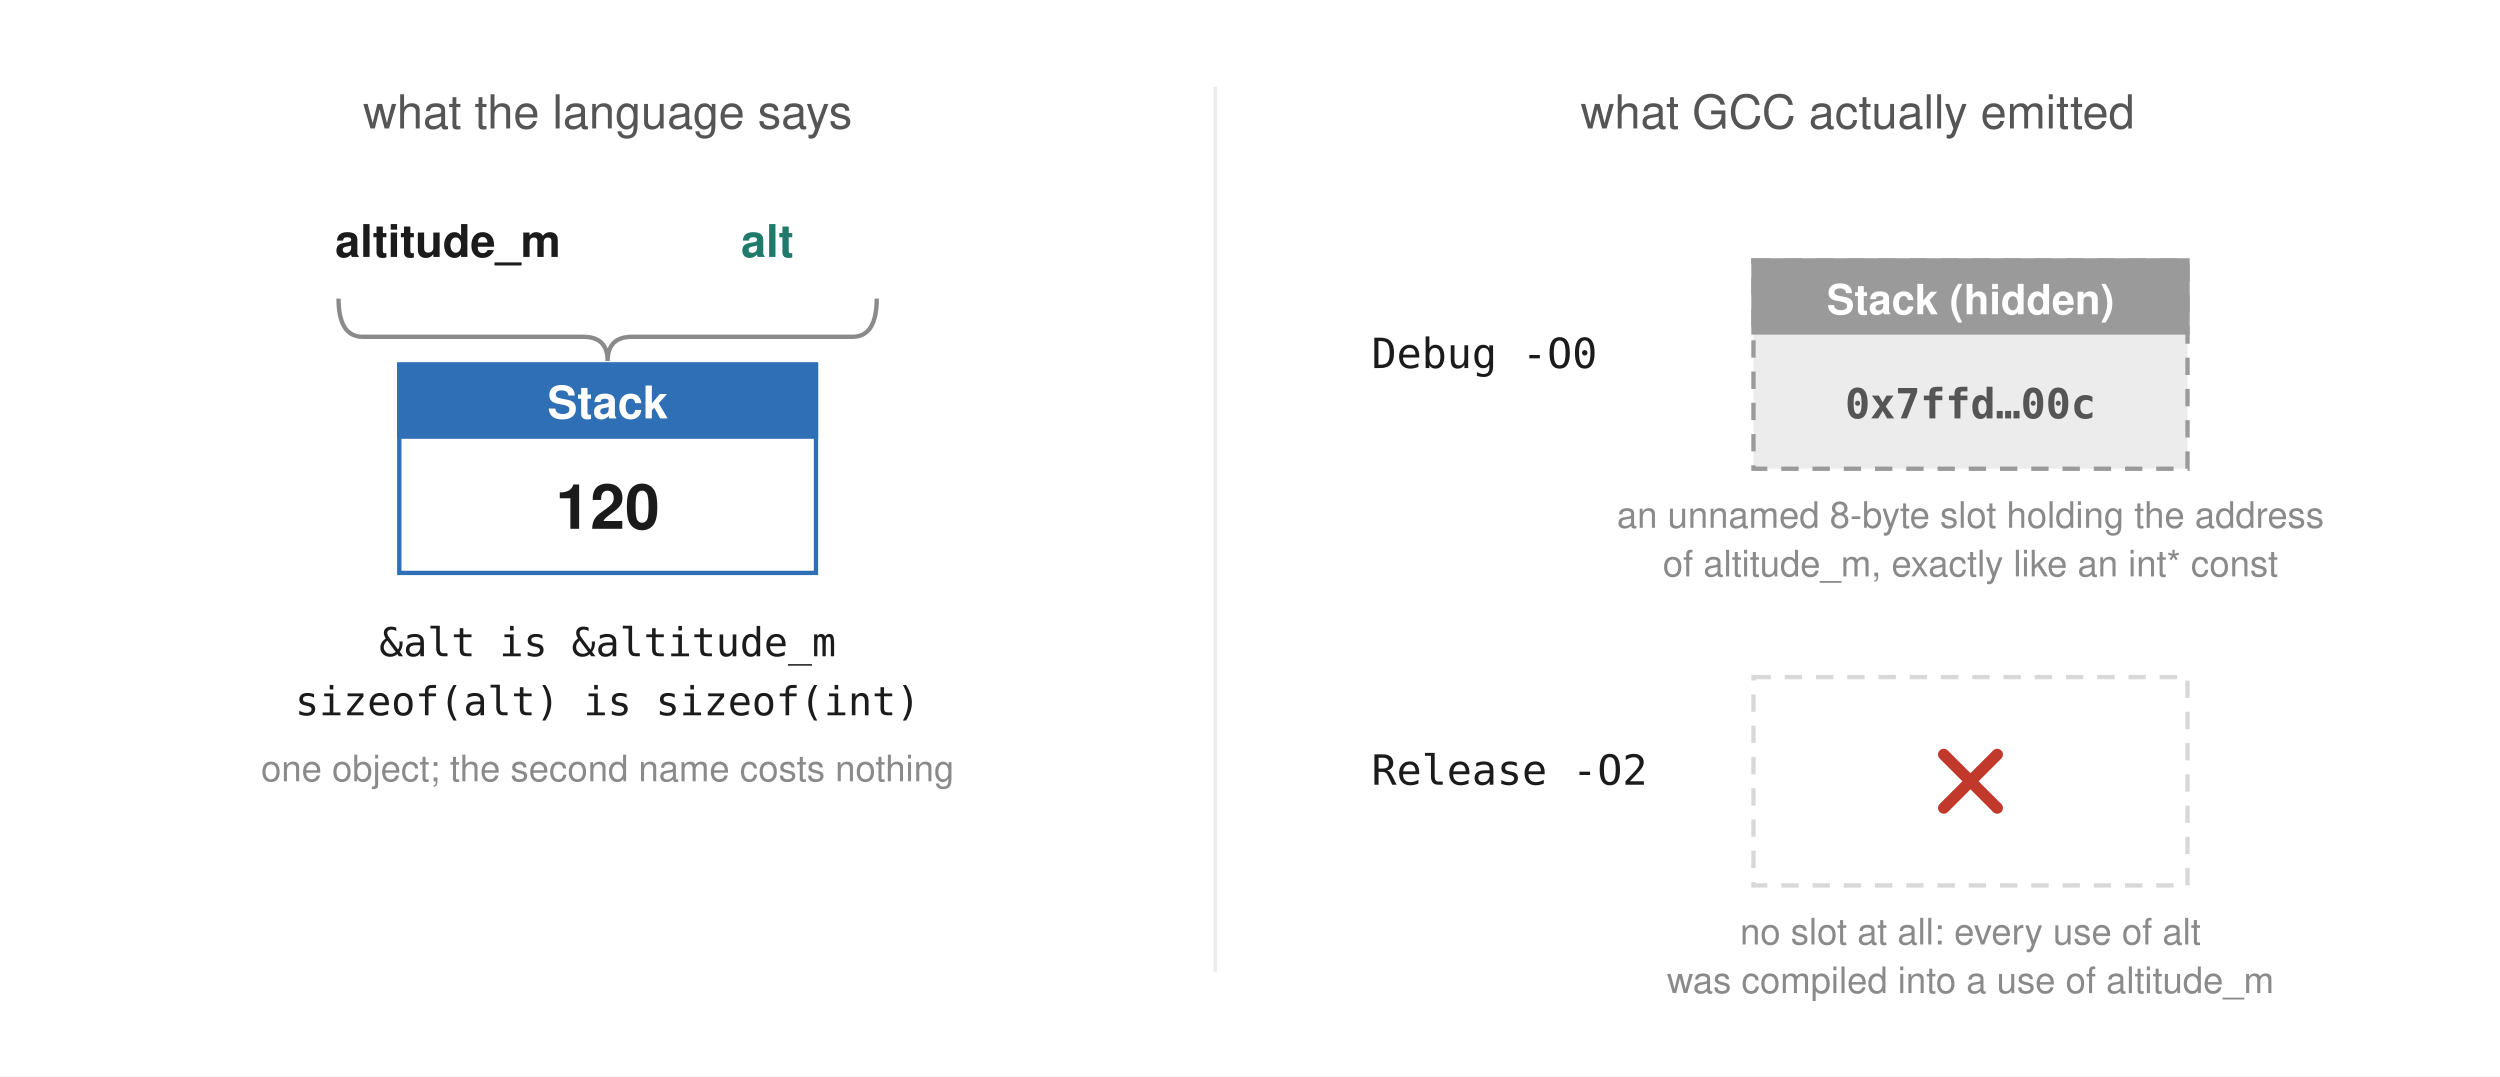
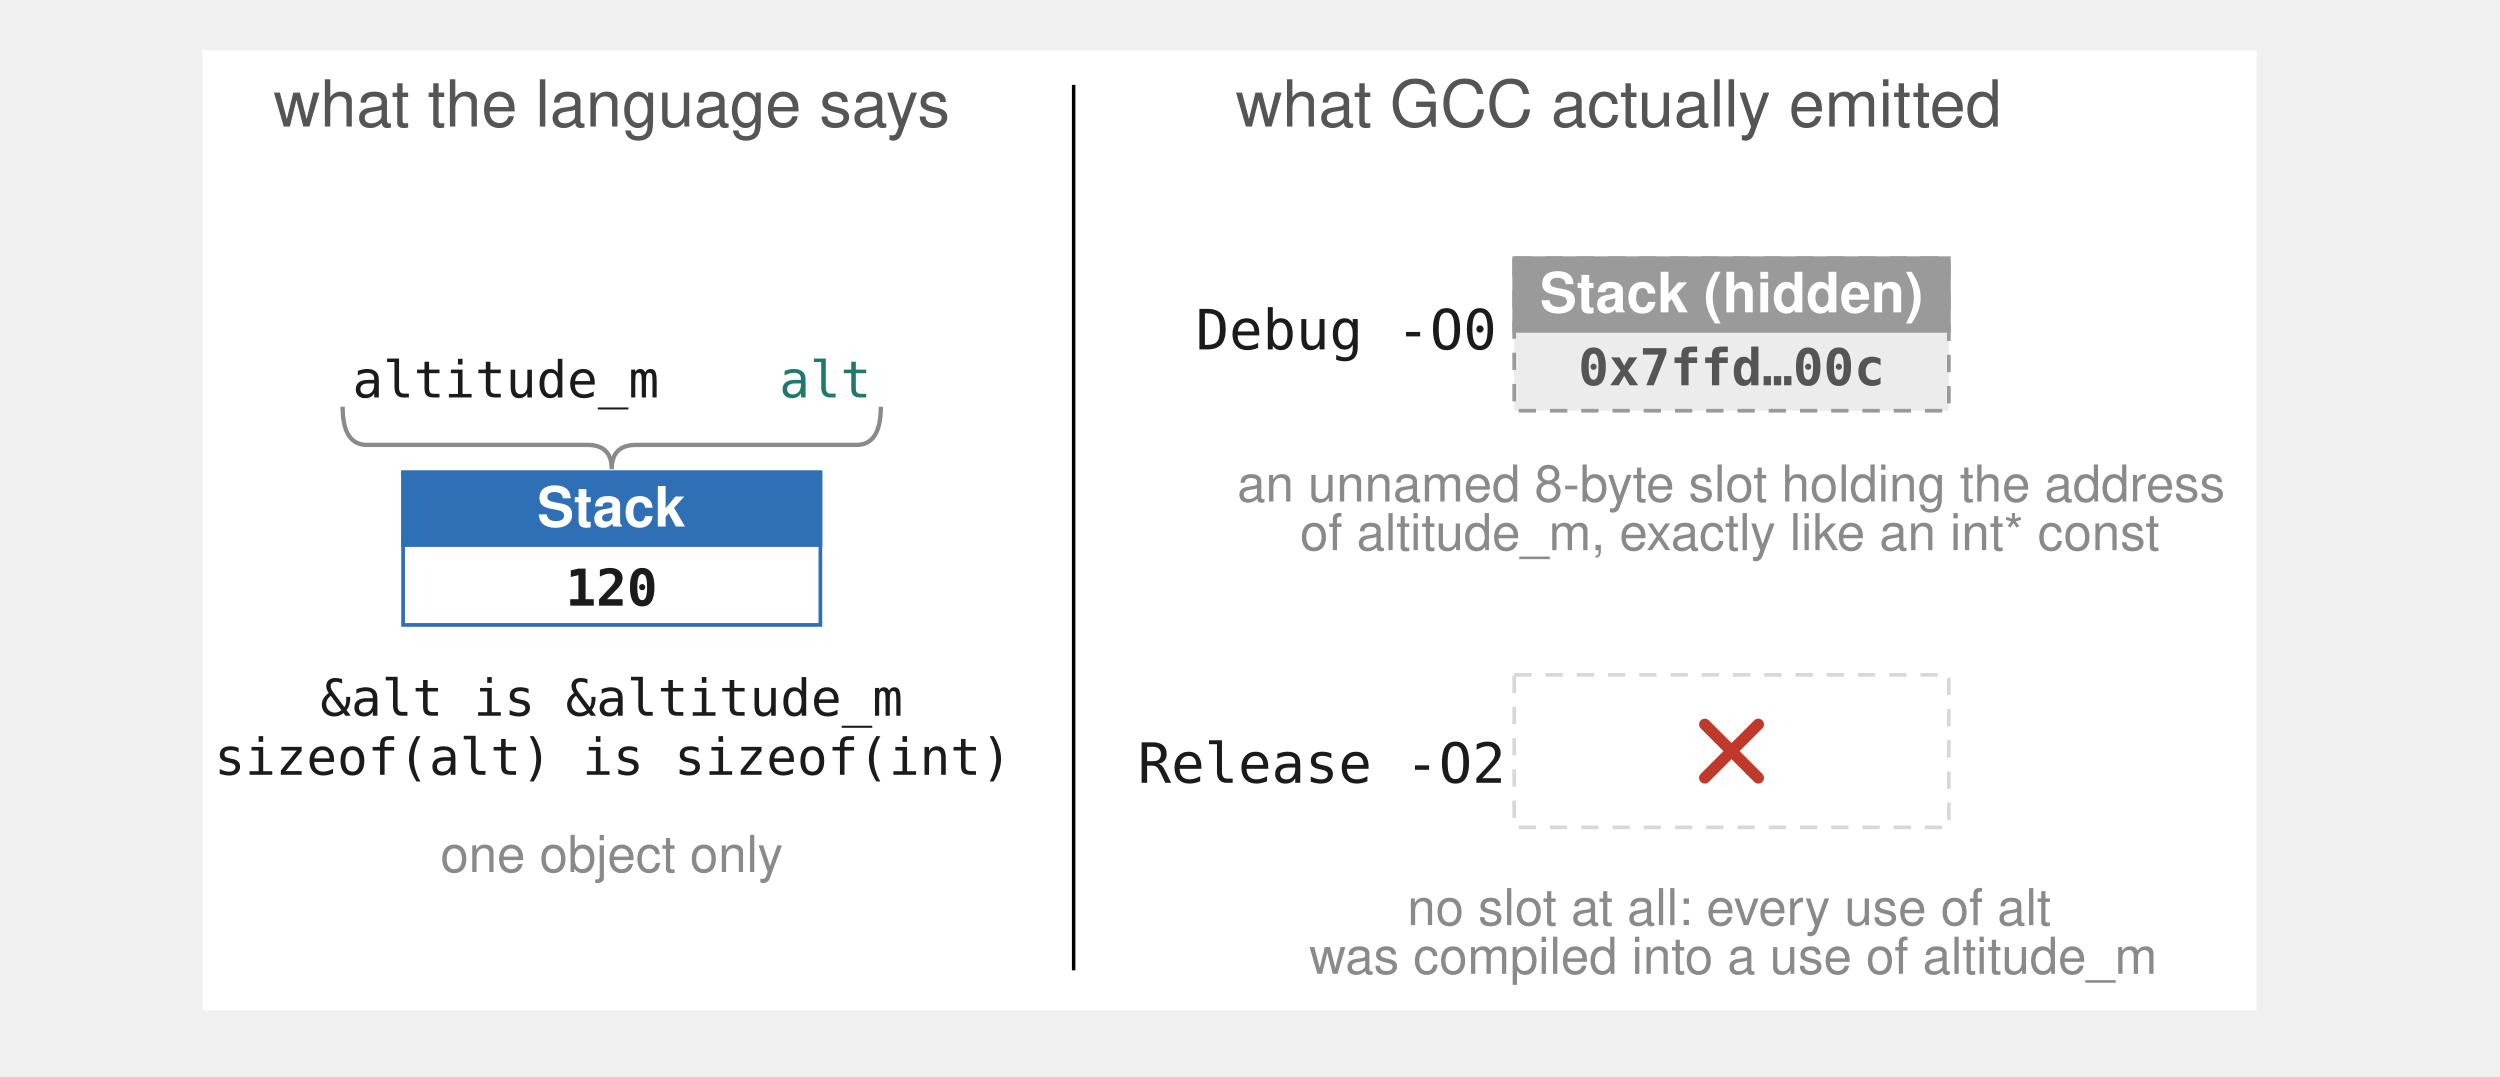
<svg xmlns="http://www.w3.org/2000/svg" width="1440" height="620" viewBox="0 0 1440 620" version="1.1" id="reference_memory">
-   <defs>
+   <defs id="defs6">
    <marker id="a-2f6fb5" viewBox="0 0 10 10" refX="9" refY="5" markerWidth="6" markerHeight="6" orient="auto-start-reverse">
-       <path d="M 0 0 L 10 5 L 0 10 z" fill="#2f6fb5" />
+       <path d="M 0 0 L 10 5 L 0 10 z" fill="#2f6fb5" id="path1" />
    </marker>
    <marker id="a-c0392b" viewBox="0 0 10 10" refX="9" refY="5" markerWidth="6" markerHeight="6" orient="auto-start-reverse">
-       <path d="M 0 0 L 10 5 L 0 10 z" fill="#c0392b" />
+       <path d="M 0 0 L 10 5 L 0 10 z" fill="#c0392b" id="path2" />
    </marker>
    <marker id="a-555555" viewBox="0 0 10 10" refX="9" refY="5" markerWidth="6" markerHeight="6" orient="auto-start-reverse">
-       <path d="M 0 0 L 10 5 L 0 10 z" fill="#555555" />
+       <path d="M 0 0 L 10 5 L 0 10 z" fill="#555555" id="path3" />
    </marker>
    <marker id="a-7d8f1c" viewBox="0 0 10 10" refX="9" refY="5" markerWidth="6" markerHeight="6" orient="auto-start-reverse">
-       <path d="M 0 0 L 10 5 L 0 10 z" fill="#7d8f1c" />
+       <path d="M 0 0 L 10 5 L 0 10 z" fill="#7d8f1c" id="path4" />
    </marker>
    <marker id="a-1f7a6c" viewBox="0 0 10 10" refX="9" refY="5" markerWidth="6" markerHeight="6" orient="auto-start-reverse">
-       <path d="M 0 0 L 10 5 L 0 10 z" fill="#1f7a6c" />
+       <path d="M 0 0 L 10 5 L 0 10 z" fill="#1f7a6c" id="path5" />
    </marker>
    <marker id="a-9a9a9a" viewBox="0 0 10 10" refX="9" refY="5" markerWidth="6" markerHeight="6" orient="auto-start-reverse">
-       <path d="M 0 0 L 10 5 L 0 10 z" fill="#9a9a9a" />
+       <path d="M 0 0 L 10 5 L 0 10 z" fill="#9a9a9a" id="path6" />
    </marker>
  </defs>
-   <rect width="1440" height="620" fill="#ffffff" />
-   <line x1="700" y1="50" x2="700" y2="560" stroke="#ececec" stroke-width="2" />
-   <text x="350" y="74" font-family="'Fira Sans', Helvetica, Arial, sans-serif" font-size="27" font-weight="normal" fill="#555555" text-anchor="middle">what the language says</text>
-   <text x="1070" y="74" font-family="'Fira Sans', Helvetica, Arial, sans-serif" font-size="27" font-weight="normal" fill="#555555" text-anchor="middle">what GCC actually emitted</text>
-   <rect x="230.0" y="210" width="240" height="120" fill="#ffffff" stroke="#2f6fb5" stroke-width="2.5" />
-   <rect x="228.75" y="208.75" width="242.5" height="44" fill="#2f6fb5" />
-   <text x="350.0" y="241" font-family="'Fira Sans', Helvetica, Arial, sans-serif" font-size="26" font-weight="600" fill="#ffffff" text-anchor="middle">Stack</text>
-   <text x="350.0" y="304.6" font-family="'Fira Sans', Helvetica, Arial, sans-serif" font-size="36" font-weight="bold" fill="#1b1b1b" text-anchor="middle">120</text>
-   <text x="258.0" y="148" font-family="'Fira Sans', Helvetica, Arial, sans-serif" font-size="26" font-weight="bold" fill="#1b1b1b" text-anchor="middle">altitude_m</text>
-   <text x="442.0" y="148" font-family="'Fira Sans', Helvetica, Arial, sans-serif" font-size="26" font-weight="bold" fill="#1f7a6c" text-anchor="middle">alt</text>
-   <path d="M 195.0,172 q 0,22 14,22 L 336.0,194 q 14,0 14,14 q 0,-14 14,-14 L 491.0,194 q 14,0 14,-22" fill="none" stroke="#8a8a8a" stroke-width="2.5" />
-   <text x="350" y="378" font-family="'Fira Mono', 'DejaVu Sans Mono', monospace" font-size="23" font-weight="normal" fill="#1b1b1b" text-anchor="middle">&amp;alt is &amp;altitude_m</text>
-   <text x="350" y="412" font-family="'Fira Mono', 'DejaVu Sans Mono', monospace" font-size="23" font-weight="normal" fill="#1b1b1b" text-anchor="middle">sizeof(alt) is sizeof(int)</text>
-   <text x="350" y="450" font-family="'Fira Sans', Helvetica, Arial, sans-serif" font-size="21" font-weight="normal" fill="#8a8a8a" text-anchor="middle">one object; the second name costs nothing</text>
-   <text x="790" y="212" font-family="'Fira Mono', 'DejaVu Sans Mono', monospace" font-size="24" font-weight="normal" fill="#1b1b1b" text-anchor="start">Debug  -O0</text>
-   <rect x="1010" y="150" width="250" height="120" fill="#ececec" stroke="#9a9a9a" stroke-width="2.5" stroke-dasharray="10 8" />
-   <rect x="1008.75" y="148.75" width="252.5" height="44" fill="#9a9a9a" />
-   <text x="1135.0" y="181" font-family="'Fira Sans', Helvetica, Arial, sans-serif" font-size="24" font-weight="600" fill="#ffffff" text-anchor="middle">Stack (hidden)</text>
-   <text x="1135.0" y="241.0" font-family="'Fira Mono', 'DejaVu Sans Mono', monospace" font-size="24" font-weight="bold" fill="#555555" text-anchor="middle">0x7ffd…00c</text>
-   <text x="1135.0" y="304" font-family="'Fira Sans', Helvetica, Arial, sans-serif" font-size="21" font-weight="normal" fill="#8a8a8a" text-anchor="middle">an unnamed 8-byte slot holding the address</text>
-   <text x="1135.0" y="332" font-family="'Fira Sans', Helvetica, Arial, sans-serif" font-size="21" font-weight="normal" fill="#8a8a8a" text-anchor="middle">of altitude_m, exactly like an int* const</text>
-   <text x="790" y="452" font-family="'Fira Mono', 'DejaVu Sans Mono', monospace" font-size="24" font-weight="normal" fill="#1b1b1b" text-anchor="start">Release  -O2</text>
-   <rect x="1010" y="390" width="250" height="120" fill="#ffffff" stroke="#d8d8d8" stroke-width="2.5" stroke-dasharray="10 8" />
-   <path d="M 1119.6,434.6 l 30.8,30.8 M 1150.4,434.6 l -30.8,30.8" fill="none" stroke="#c0392b" stroke-width="6.6" stroke-linecap="round" />
-   <text x="1135.0" y="544" font-family="'Fira Sans', Helvetica, Arial, sans-serif" font-size="21" font-weight="normal" fill="#8a8a8a" text-anchor="middle">no slot at all: every use of alt</text>
-   <text x="1135.0" y="572" font-family="'Fira Sans', Helvetica, Arial, sans-serif" font-size="21" font-weight="normal" fill="#8a8a8a" text-anchor="middle">was compiled into a use of altitude_m</text>
+   <rect width="1183.15" height="553.09" fill="#ffffff" id="rect6" x="116.632" y="28.914" style="stroke-width:0.856" />
+   <g id="g28" transform="translate(2.362252,-1.105638)">
+     <line x1="616.06" y1="50" x2="616.06" y2="560" stroke="#ececec" stroke-width="2" id="line6" style="stroke:#000000;stroke-opacity:1" />
+     <g id="g26">
+       <text x="350" y="74" font-family="'Fira Sans', Helvetica, Arial, sans-serif" font-size="27" font-weight="normal" fill="#555555" text-anchor="middle" id="text6" style="font-style:normal;font-variant:normal;font-weight:normal;font-stretch:normal;font-size:37.333px;font-family:'Fira Sans', Helvetica, Arial, sans-serif;-inkscape-font-specification:'Fira Sans, Helvetica, Arial, sans-serif, Normal';font-variant-ligatures:normal;font-variant-caps:normal;font-variant-numeric:normal;font-variant-east-asian:normal;text-anchor:middle;fill:#555555">what the language says</text>
+       <g id="g24" transform="translate(0,63.38162)">
+         <rect x="229.82" y="209.82" width="240.359" height="87.859" fill="#ffffff" stroke="#2f6fb5" stroke-width="2.141" id="rect7" />
+         <rect x="228.75" y="208.75" width="242.5" height="44" fill="#2f6fb5" id="rect8" />
+         <text x="349.68" y="241" font-family="'Fira Sans', Helvetica, Arial, sans-serif" font-size="26" font-weight="600" fill="#ffffff" text-anchor="middle" id="text8" style="font-style:normal;font-variant:normal;font-weight:600;font-stretch:normal;font-size:32px;font-family:'Fira Sans', Helvetica, Arial, sans-serif;-inkscape-font-specification:'Fira Sans, Helvetica, Arial, sans-serif, Semi-Bold';font-variant-ligatures:normal;font-variant-caps:normal;font-variant-numeric:normal;font-variant-east-asian:normal">Stack</text>
+         <text x="349.883" y="286.6" font-family="'Fira Sans', Helvetica, Arial, sans-serif" font-size="36" font-weight="bold" fill="#1b1b1b" text-anchor="middle" id="text9" style="font-style:normal;font-variant:normal;font-weight:bold;font-stretch:normal;font-size:29.333px;font-family:'Fira Mono', 'DejaVu Sans Mono', monospace;-inkscape-font-specification:'Fira Mono, DejaVu Sans Mono, monospace, Bold';font-variant-ligatures:normal;font-variant-caps:normal;font-variant-numeric:normal;font-variant-east-asian:normal">120</text>
+         <g id="g22" transform="translate(30.97603,18.66136)">
+           <text x="258" y="148" font-family="'Fira Sans', Helvetica, Arial, sans-serif" font-size="26" font-weight="bold" fill="#1b1b1b" text-anchor="middle" id="text10" style="font-style:normal;font-variant:normal;font-weight:normal;font-stretch:normal;font-size:29.333px;font-family:'Fira Mono', 'DejaVu Sans Mono', monospace;-inkscape-font-specification:'Fira Mono, DejaVu Sans Mono, monospace, Normal';font-variant-ligatures:normal;font-variant-caps:normal;font-variant-numeric:normal;font-variant-east-asian:normal">altitude_m</text>
+           <text x="442" y="148" font-family="'Fira Sans', Helvetica, Arial, sans-serif" font-size="26" font-weight="bold" fill="#1f7a6c" text-anchor="middle" id="text11" style="font-style:normal;font-variant:normal;font-weight:normal;font-stretch:normal;font-size:29.333px;font-family:'Fira Mono', 'DejaVu Sans Mono', monospace;-inkscape-font-specification:'Fira Mono, DejaVu Sans Mono, monospace, Normal';font-variant-ligatures:normal;font-variant-caps:normal;font-variant-numeric:normal;font-variant-east-asian:normal">alt</text>
+         </g>
+         <path d="m 195,172 q 0,22 14,22 h 127 q 14,0 14,14 0,-14 14,-14 h 127 q 14,0 14,-22" fill="none" stroke="#8a8a8a" stroke-width="2.5" id="path11" />
+         <text x="349.956" y="350" font-family="'Fira Mono', 'DejaVu Sans Mono', monospace" font-size="23" font-weight="normal" fill="#1b1b1b" text-anchor="middle" id="text12" style="font-style:normal;font-variant:normal;font-weight:normal;font-stretch:normal;font-size:29.333px;font-family:'Fira Mono', 'DejaVu Sans Mono', monospace;-inkscape-font-specification:'Fira Mono, DejaVu Sans Mono, monospace, Normal';font-variant-ligatures:normal;font-variant-caps:normal;font-variant-numeric:normal;font-variant-east-asian:normal">&amp;alt is &amp;altitude_m</text>
+         <text x="350.748" y="384" font-family="'Fira Mono', 'DejaVu Sans Mono', monospace" font-size="23" font-weight="normal" fill="#1b1b1b" text-anchor="middle" id="text13" style="font-style:normal;font-variant:normal;font-weight:normal;font-stretch:normal;font-size:29.333px;font-family:'Fira Mono', 'DejaVu Sans Mono', monospace;-inkscape-font-specification:'Fira Mono, DejaVu Sans Mono, monospace, Normal';font-variant-ligatures:normal;font-variant-caps:normal;font-variant-numeric:normal;font-variant-east-asian:normal">sizeof(alt) is sizeof(int)</text>
+         <text x="350" y="440" font-family="'Fira Sans', Helvetica, Arial, sans-serif" font-size="21" font-weight="normal" fill="#8a8a8a" text-anchor="middle" id="text14" style="font-style:normal;font-variant:normal;font-weight:normal;font-stretch:normal;font-size:29.333px;font-family:'Fira Sans', Helvetica, Arial, sans-serif;-inkscape-font-specification:'Fira Sans, Helvetica, Arial, sans-serif, Normal';font-variant-ligatures:normal;font-variant-caps:normal;font-variant-numeric:normal;font-variant-east-asian:normal;text-anchor:middle;fill:#8a8a8a">one object only</text>
+       </g>
+     </g>
+     <g id="g27" transform="translate(-140)">
+       <text x="1070" y="74" font-family="'Fira Sans', Helvetica, Arial, sans-serif" font-size="27" font-weight="normal" fill="#555555" text-anchor="middle" id="text7" style="font-style:normal;font-variant:normal;font-weight:normal;font-stretch:normal;font-size:37.333px;font-family:'Fira Sans', Helvetica, Arial, sans-serif;-inkscape-font-specification:'Fira Sans, Helvetica, Arial, sans-serif, Normal';font-variant-ligatures:normal;font-variant-caps:normal;font-variant-numeric:normal;font-variant-east-asian:normal;text-anchor:middle;fill:#555555">what GCC actually emitted</text>
+       <g id="g25">
+         <text x="826.35" y="202.342" font-family="'Fira Mono', 'DejaVu Sans Mono', monospace" font-size="24" font-weight="normal" fill="#1b1b1b" text-anchor="start" id="text15" style="font-style:normal;font-variant:normal;font-weight:normal;font-stretch:normal;font-size:32px;font-family:'Fira Mono', 'DejaVu Sans Mono', monospace;-inkscape-font-specification:'Fira Mono, DejaVu Sans Mono, monospace, Normal';font-variant-ligatures:normal;font-variant-caps:normal;font-variant-numeric:normal;font-variant-east-asian:normal">Debug -O0</text>
+         <g id="g23">
+           <rect x="1009.82" y="149.82" width="250.359" height="87.859" fill="#ececec" stroke="#9a9a9a" stroke-width="2.141" stroke-dasharray="10, 8" id="rect15" />
+           <rect x="1008.75" y="148.75" width="252.5" height="44" fill="#9a9a9a" id="rect16" />
+         </g>
+         <text x="1135" y="181" font-family="'Fira Sans', Helvetica, Arial, sans-serif" font-size="24" font-weight="600" fill="#ffffff" text-anchor="middle" id="text16" style="font-style:normal;font-variant:normal;font-weight:600;font-stretch:normal;font-size:32px;font-family:'Fira Sans', Helvetica, Arial, sans-serif;-inkscape-font-specification:'Fira Sans, Helvetica, Arial, sans-serif, Semi-Bold';font-variant-ligatures:normal;font-variant-caps:normal;font-variant-numeric:normal;font-variant-east-asian:normal">Stack (hidden)</text>
+         <text x="1135" y="223" font-family="'Fira Mono', 'DejaVu Sans Mono', monospace" font-size="24" font-weight="bold" fill="#555555" text-anchor="middle" id="text17" style="font-style:normal;font-variant:normal;font-weight:bold;font-stretch:normal;font-size:29.333px;font-family:'Fira Mono', 'DejaVu Sans Mono', monospace;-inkscape-font-specification:'Fira Mono, DejaVu Sans Mono, monospace, Bold';font-variant-ligatures:normal;font-variant-caps:normal;font-variant-numeric:normal;font-variant-east-asian:normal">0x7ffd…00c</text>
+         <text x="1134.78" y="290" font-family="'Fira Sans', Helvetica, Arial, sans-serif" font-size="21" font-weight="normal" fill="#8a8a8a" text-anchor="middle" id="text18" style="font-style:normal;font-variant:normal;font-weight:normal;font-stretch:normal;font-size:29.333px;font-family:'Fira Sans', Helvetica, Arial, sans-serif;-inkscape-font-specification:'Fira Sans, Helvetica, Arial, sans-serif, Normal';font-variant-ligatures:normal;font-variant-caps:normal;font-variant-numeric:normal;font-variant-east-asian:normal">an unnamed 8-byte slot holding the address</text>
+         <text x="1134.017" y="318" font-family="'Fira Sans', Helvetica, Arial, sans-serif" font-size="21" font-weight="normal" fill="#8a8a8a" text-anchor="middle" id="text19" style="font-style:normal;font-variant:normal;font-weight:normal;font-stretch:normal;font-size:29.333px;font-family:'Fira Sans', Helvetica, Arial, sans-serif;-inkscape-font-specification:'Fira Sans, Helvetica, Arial, sans-serif, Normal';font-variant-ligatures:normal;font-variant-caps:normal;font-variant-numeric:normal;font-variant-east-asian:normal">of altitude_m, exactly like an int* const</text>
+         <text x="792.974" y="452" font-family="'Fira Mono', 'DejaVu Sans Mono', monospace" font-size="24" font-weight="normal" fill="#1b1b1b" text-anchor="start" id="text20" style="font-style:normal;font-variant:normal;font-weight:normal;font-stretch:normal;font-size:32px;font-family:'Fira Mono', 'DejaVu Sans Mono', monospace;-inkscape-font-specification:'Fira Mono, DejaVu Sans Mono, monospace, Normal';font-variant-ligatures:normal;font-variant-caps:normal;font-variant-numeric:normal;font-variant-east-asian:normal">Release -O2</text>
+         <rect x="1009.82" y="389.82" width="250.359" height="87.859" fill="#ffffff" stroke="#d8d8d8" stroke-width="2.141" stroke-dasharray="10, 8" id="rect20" />
+         <path d="m 1119.6,418.35 30.8,30.8 m 0,-30.8 -30.8,30.8" fill="none" stroke="#c0392b" stroke-width="6.6" stroke-linecap="round" id="path20" />
+         <text x="1133.651" y="534" font-family="'Fira Sans', Helvetica, Arial, sans-serif" font-size="21" font-weight="normal" fill="#8a8a8a" text-anchor="middle" id="text21" style="font-style:normal;font-variant:normal;font-weight:normal;font-stretch:normal;font-size:29.333px;font-family:'Fira Sans', Helvetica, Arial, sans-serif;-inkscape-font-specification:'Fira Sans, Helvetica, Arial, sans-serif, Normal';font-variant-ligatures:normal;font-variant-caps:normal;font-variant-numeric:normal;font-variant-east-asian:normal">no slot at all: every use of alt</text>
+         <text x="1135.968" y="562" font-family="'Fira Sans', Helvetica, Arial, sans-serif" font-size="21" font-weight="normal" fill="#8a8a8a" text-anchor="middle" id="text22" style="font-style:normal;font-variant:normal;font-weight:normal;font-stretch:normal;font-size:29.333px;font-family:'Fira Sans', Helvetica, Arial, sans-serif;-inkscape-font-specification:'Fira Sans, Helvetica, Arial, sans-serif, Normal';font-variant-ligatures:normal;font-variant-caps:normal;font-variant-numeric:normal;font-variant-east-asian:normal">was compiled into a use of altitude_m</text>
+       </g>
+     </g>
+   </g>
</svg>
